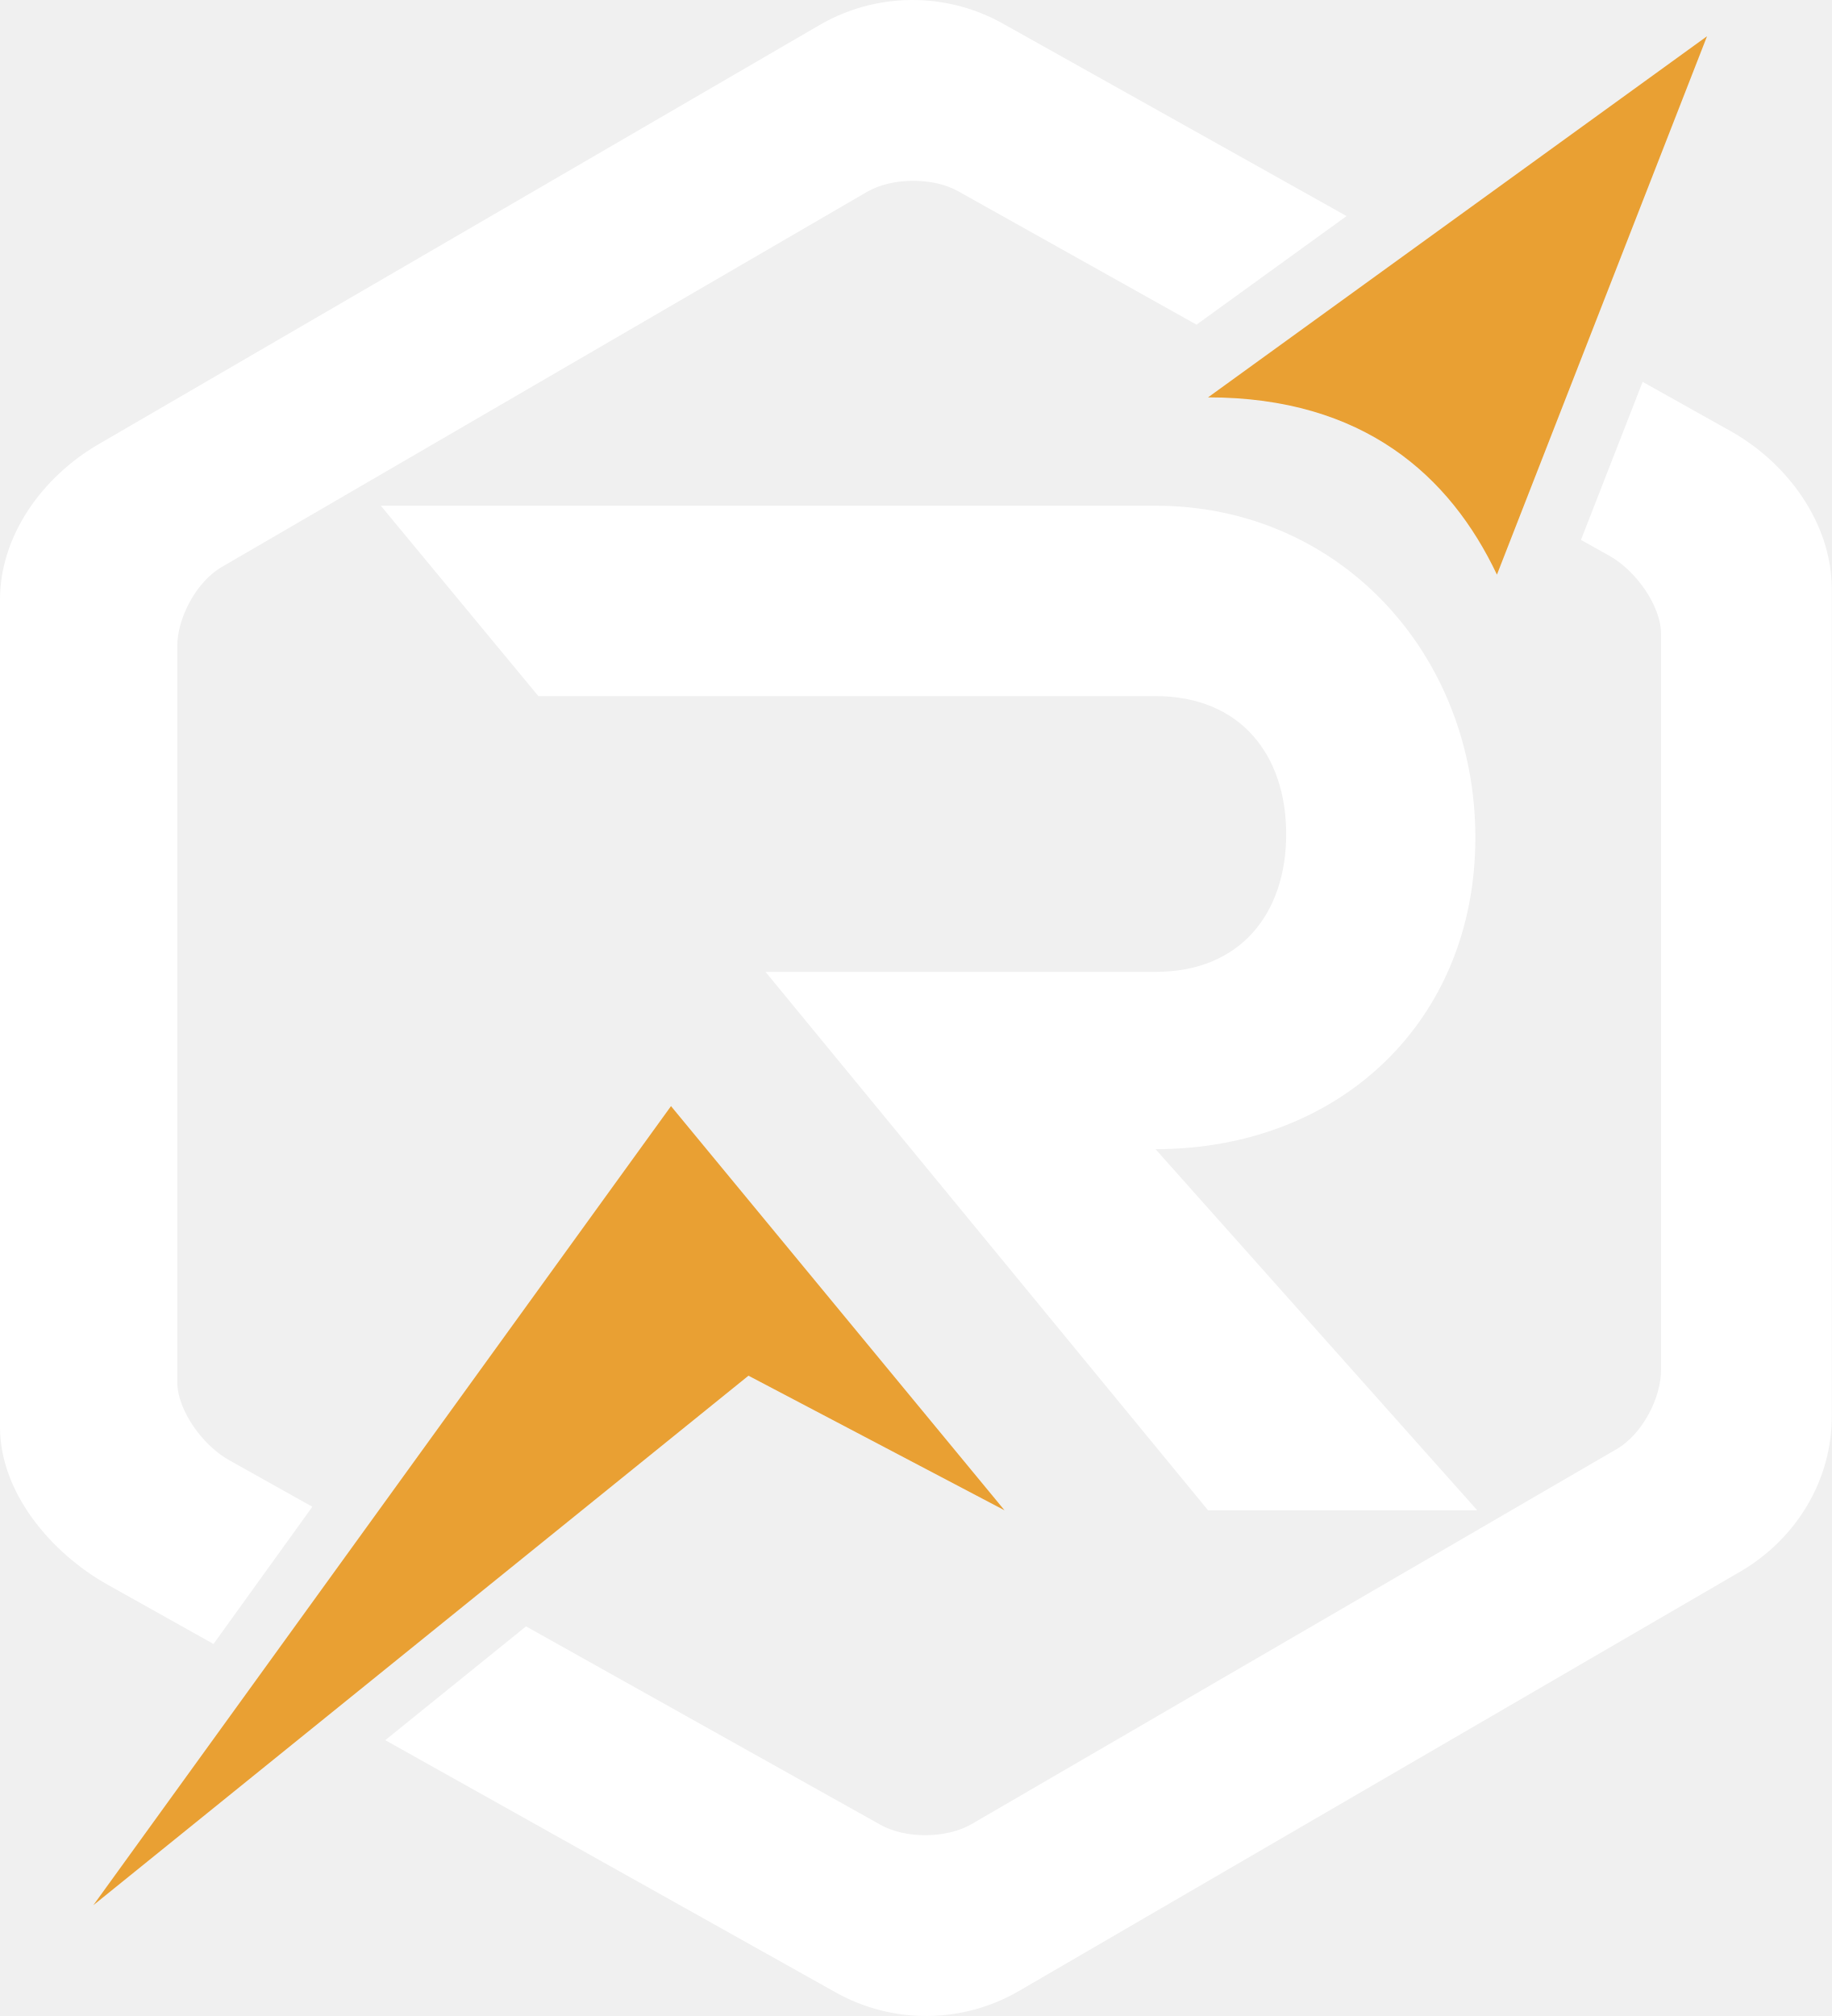
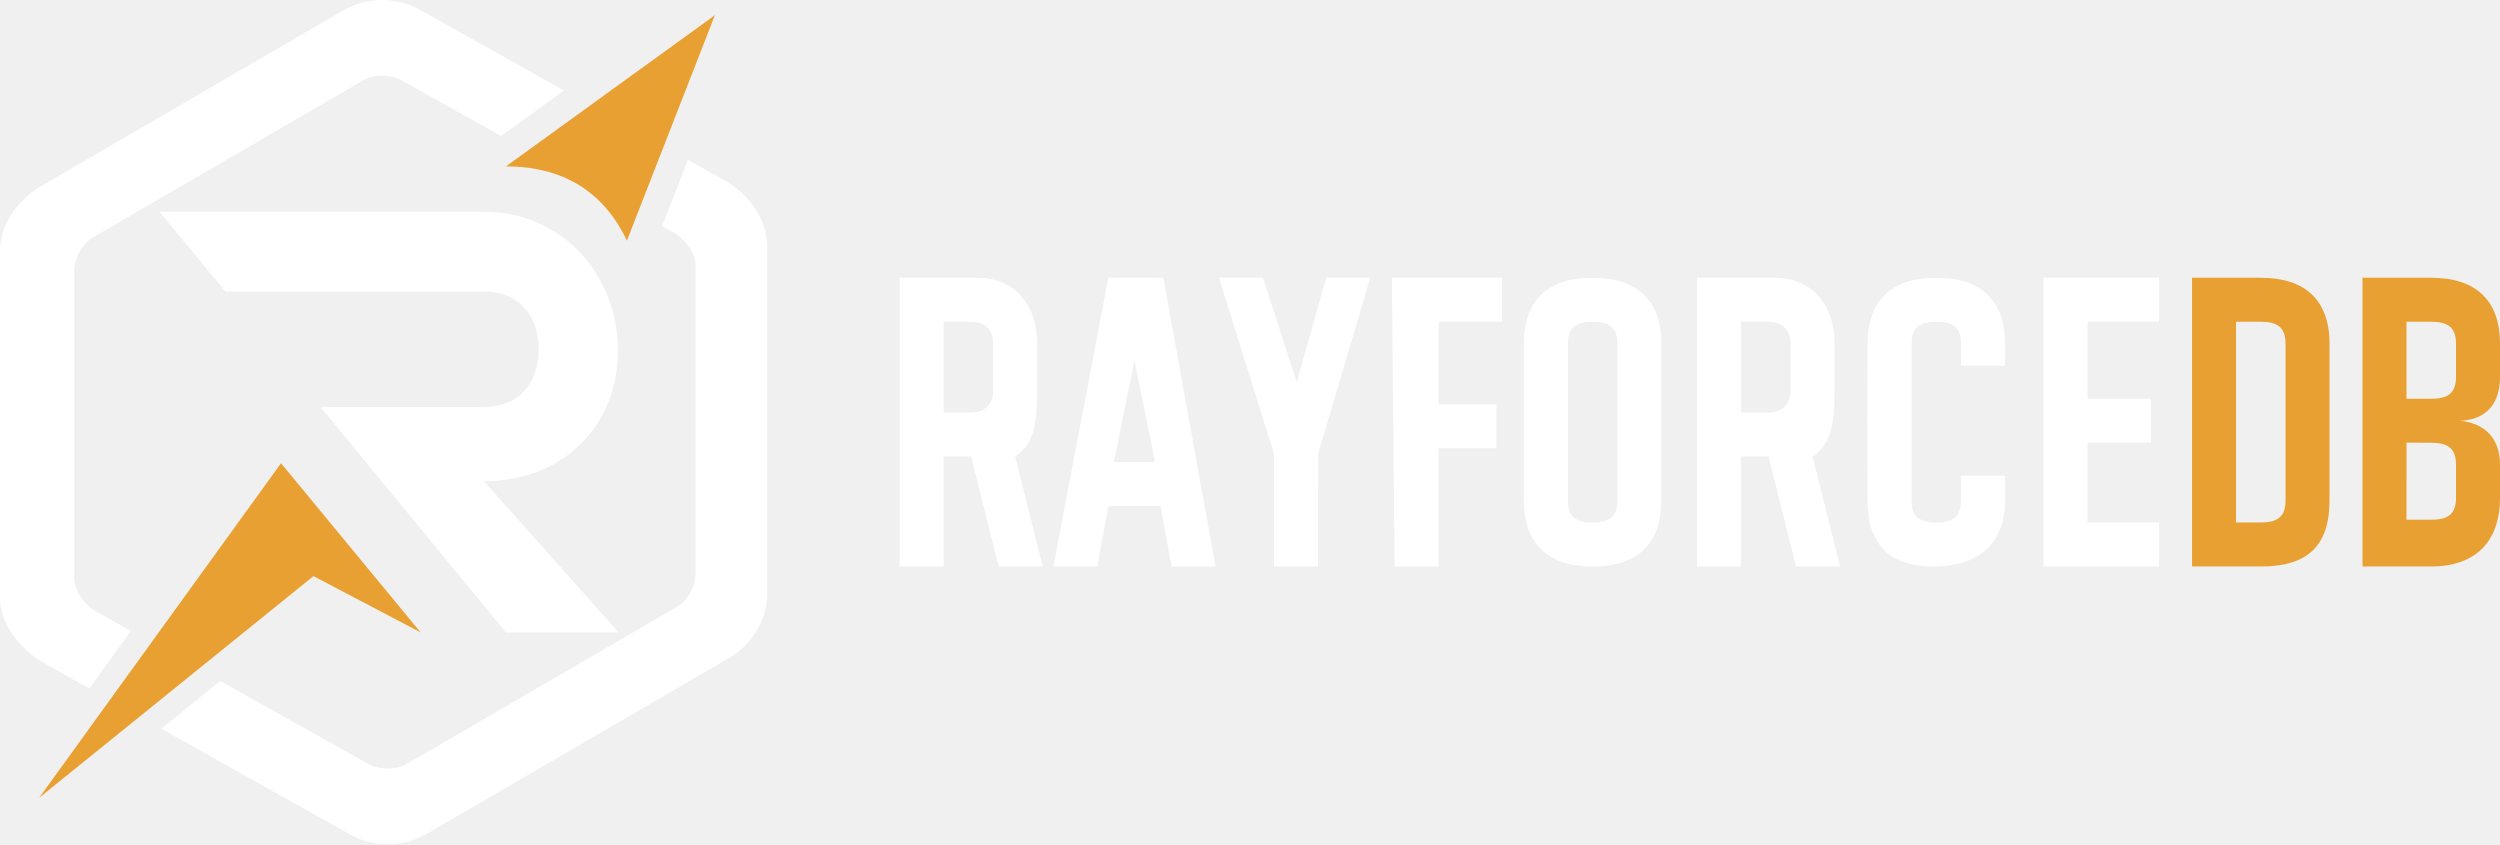
- <svg xmlns="http://www.w3.org/2000/svg" version="1.1" viewBox="800 1100 1395.008 1535.184" style="clip-rule:evenodd;fill-rule:evenodd;image-rendering:optimizeQuality;shape-rendering:geometricPrecision;text-rendering:geometricPrecision" id="svg193" width="1395.008" height="1535.184">
+ <svg xmlns="http://www.w3.org/2000/svg" version="1.1" viewBox="800 1100 4546.004 1535.184" style="clip-rule:evenodd;fill-rule:evenodd;image-rendering:optimizeQuality;shape-rendering:geometricPrecision;text-rendering:geometricPrecision" id="svg193" width="4546.004" height="1535.184">
  <defs id="defs197">
    </defs>
+   <g id="g1" style="clip-rule:evenodd;fill-rule:evenodd;image-rendering:optimizeQuality;shape-rendering:geometricPrecision;text-rendering:geometricPrecision" transform="translate(-3.9659318e-6,-5.6247399e-4)">
+     <path fill="#ffffff" d="m 3696.004,1605.092 c 80,0 125,40 125,120 v 285 c 0,80 -45,120 -125,120 -80,0 -125,-40 -125,-120 v -285 c 0,-80 45,-120 125,-120 z m 45,120 v 285 c 0,30 -15,40 -45,40 -30,0 -45,-10 -45,-40 v -285 c 0,-30 15.002,-39.975 45,-40 30,0 45,10 45,40 z" id="path149" />
+     <path fill="#ffffff" d="m 4446.004,1725.092 v 40 h -80 v -40 c 0,-30 -15,-40 -45,-40 -30,0 -45,10 -45,40 v 285 c 0,30 15,40 45,40 30,0 45,-10 45,-40 v -45 h 80 v 45 c 0,80 -50,120 -130,120 -80,0 -120,-40 -120,-120 -0.67,-106.67 -0.67,-178.33 0,-285 0,-80 45,-120 125,-120 80,0 125,40 125,120 z" id="path153" />
+     <path fill="#ffffff" d="m 2815.403,1605.225 c 36,-0.17 64,-0.5 100,0 l 95,525 h -80 l -20,-110 h -95 l -20,110 h -80 z m 47.5,150.25 37.5,184.75 h -75 z" id="path161" />
+     <path fill="#ffffff" d="m 3016.605,1605.092 h 80 l 61.354,189.967 53.646,-189.967 h 80 l -94.646,319.967 -0.354,205.033 h -80 v -205 z" id="path165" />
+     <path fill="#ffffff" d="m 3331.004,1605.092 h 200 v 80 h -115 v 150 h 105 v 80 h -105 v 215 h -80 z" id="path169" />
+     <path fill="#ffffff" d="m 4516.004,1605.092 h 210 v 80 h -130 v 140 h 115 v 80 h -115 v 145 h 130 v 80 h -210 z" id="path177" />
+     <path fill="#e9a033" d="m 4786.004,1605.092 h 125 c 80,0 125,40 125,120 v 285 c 0,80 -37.459,120.2 -125,120 h -125 z m 125,80 c 30,0 45,10 45,40 v 285 c 0,30 -15,40 -45,40 h -45 v -365 z" id="path181" />
+     <path fill="#e9a033" d="m 5221.004,1605.092 c 80,0 125,40 125,120 v 60 c 0,80 -65,80 -75,80 0,0 75,0 75,80 v 60 c 0,80 -45,125 -125,125 h -125 v -525 z m -45,80 h 45 c 30,0 45,10 45,40 v 60 c 0,30 -15,40 -45,40 l -45,-0.032 z m 45,220 c 30,0 45,10 45,40 v 60 c 0,30 -15,40 -45,40 l -45,-0.032 0.014,-140.182 z" id="path185" />
+     <path style="clip-rule:evenodd;fill-rule:evenodd;image-rendering:optimizeQuality;shape-rendering:geometricPrecision;text-rendering:geometricPrecision" fill="#ffffff" d="m 2576.004,1605.092 c 70,0 110,50 110,120 v 85 c 0,70 -10,100 -40,120 l 50,200 h -80 l -50,-200 h -50 v 200 h -80 v -525 z m -10,80 c 25,0 40,15 40,40 v 85 c 0,25 -15,40 -40,40 h -50 v -165 z" id="path173-7" />
+     <path style="clip-rule:evenodd;fill-rule:evenodd;image-rendering:optimizeQuality;shape-rendering:geometricPrecision;text-rendering:geometricPrecision" fill="#ffffff" d="m 4026.004,1605.092 c 70,0 110,50 110,120 v 85 c 0,70 -10,100 -40,120 l 50,200 h -80 l -50,-200 h -50 v 200 h -80 v -525 z m -10,80 c 25,0 40,15 40,40 v 85 c 0,25 -15,40 -40,40 h -50 v -165 z" id="path173-7-6" />
+   </g>
  <g id="g2" transform="translate(-3.9659318e-6,-2.7349443e-5)">
    <path id="path189" d="m 1565.004,2250.093 -195,-102.5 -498.929,403.23 439.929,-608.514 z" style="fill:#e9a033;fill-opacity:1" />
    <path fill="#ffffff" d="m 1680.004,1485.093 c 140,0 243.569,112.722 243.569,252.722 0,140 -103.568,237.277 -243.569,237.277 l 245,275 h -205 l -337,-410 h 297 c 65,0 99.5,-44.912 99.5,-104.912 0,-60 -34.5,-105.088 -99.5,-105.088 l -470,-4e-4 -120,-145 z" id="path145" style="clip-rule:evenodd;fill:#ffffff;fill-opacity:1;fill-rule:evenodd;stroke-width:1;image-rendering:optimizeQuality;shape-rendering:geometricPrecision;text-rendering:geometricPrecision" />
    <path id="path44" style="fill:#e9a033;fill-opacity:1;stroke-width:0.93" d="m 2100.004,1127.592 -380,275 c 118.396,0 184.397,59.811 220,135 z" />
    <path id="path50" style="fill:#ffffff;fill-opacity:1;stroke:#ff4343;stroke-width:0;stroke-opacity:1" d="m 2003.998,1511.126 c 7.276,4.073 14.552,8.146 21.828,12.219 19.277,10.79 38.959,37.158 39.178,59.248 v 560 c 0.181,22.091 -14.519,49.659 -33.617,60.762 -163.794,95.221 -327.589,190.441 -491.383,285.662 -19.098,11.103 -50.208,11.357 -69.484,0.566 -89.974,-50.364 -179.948,-100.729 -269.922,-151.094 -35.734,28.881 -71.466,57.764 -107.199,86.644 l 343.156,192.15 c 43.326,24.26 96.456,23.834 139.377,-1.119 l 549.311,-319.352 c 42.921,-24.953 70.167,-70.007 69.762,-119.221 v -630 c -0.405,-49.214 -33.576,-94.947 -76.902,-119.207 l -67.143,-37.598 c -15.653,40.112 -31.308,80.225 -46.961,120.338 z" />
    <path id="path54" style="fill:#ffffff;fill-opacity:1;stroke:#ff4343;stroke-width:0;stroke-opacity:1" d="M 1825.486,1264.534 1563.615,1117.899 c -21.288,-11.92 -45.376,-18.091 -69.842,-17.895 -24.466,0.196 -48.448,6.754 -69.537,19.014 l -549.309,319.351 c -42.922,24.953 -75.328,70.009 -74.924,119.223 v 630 c 0.404,49.213 38.737,94.944 82.062,119.205 l 80.529,45.094 c 25.09,-34.832 50.18,-69.665 75.269,-104.496 -21.174,-11.853 -42.349,-23.706 -63.523,-35.559 -19.277,-10.79 -39.157,-37.153 -39.338,-59.244 v -560 c -0.181,-22.091 14.681,-49.663 33.779,-60.766 163.794,-95.221 327.587,-190.441 491.381,-285.662 9.549,-5.551 22.101,-8.39 34.676,-8.492 12.574,-0.102 25.172,2.53 34.811,7.926 60.521,33.878 121.043,67.756 181.564,101.635 38.091,-27.566 76.181,-55.133 114.272,-82.699 z" />
  </g>
</svg>
